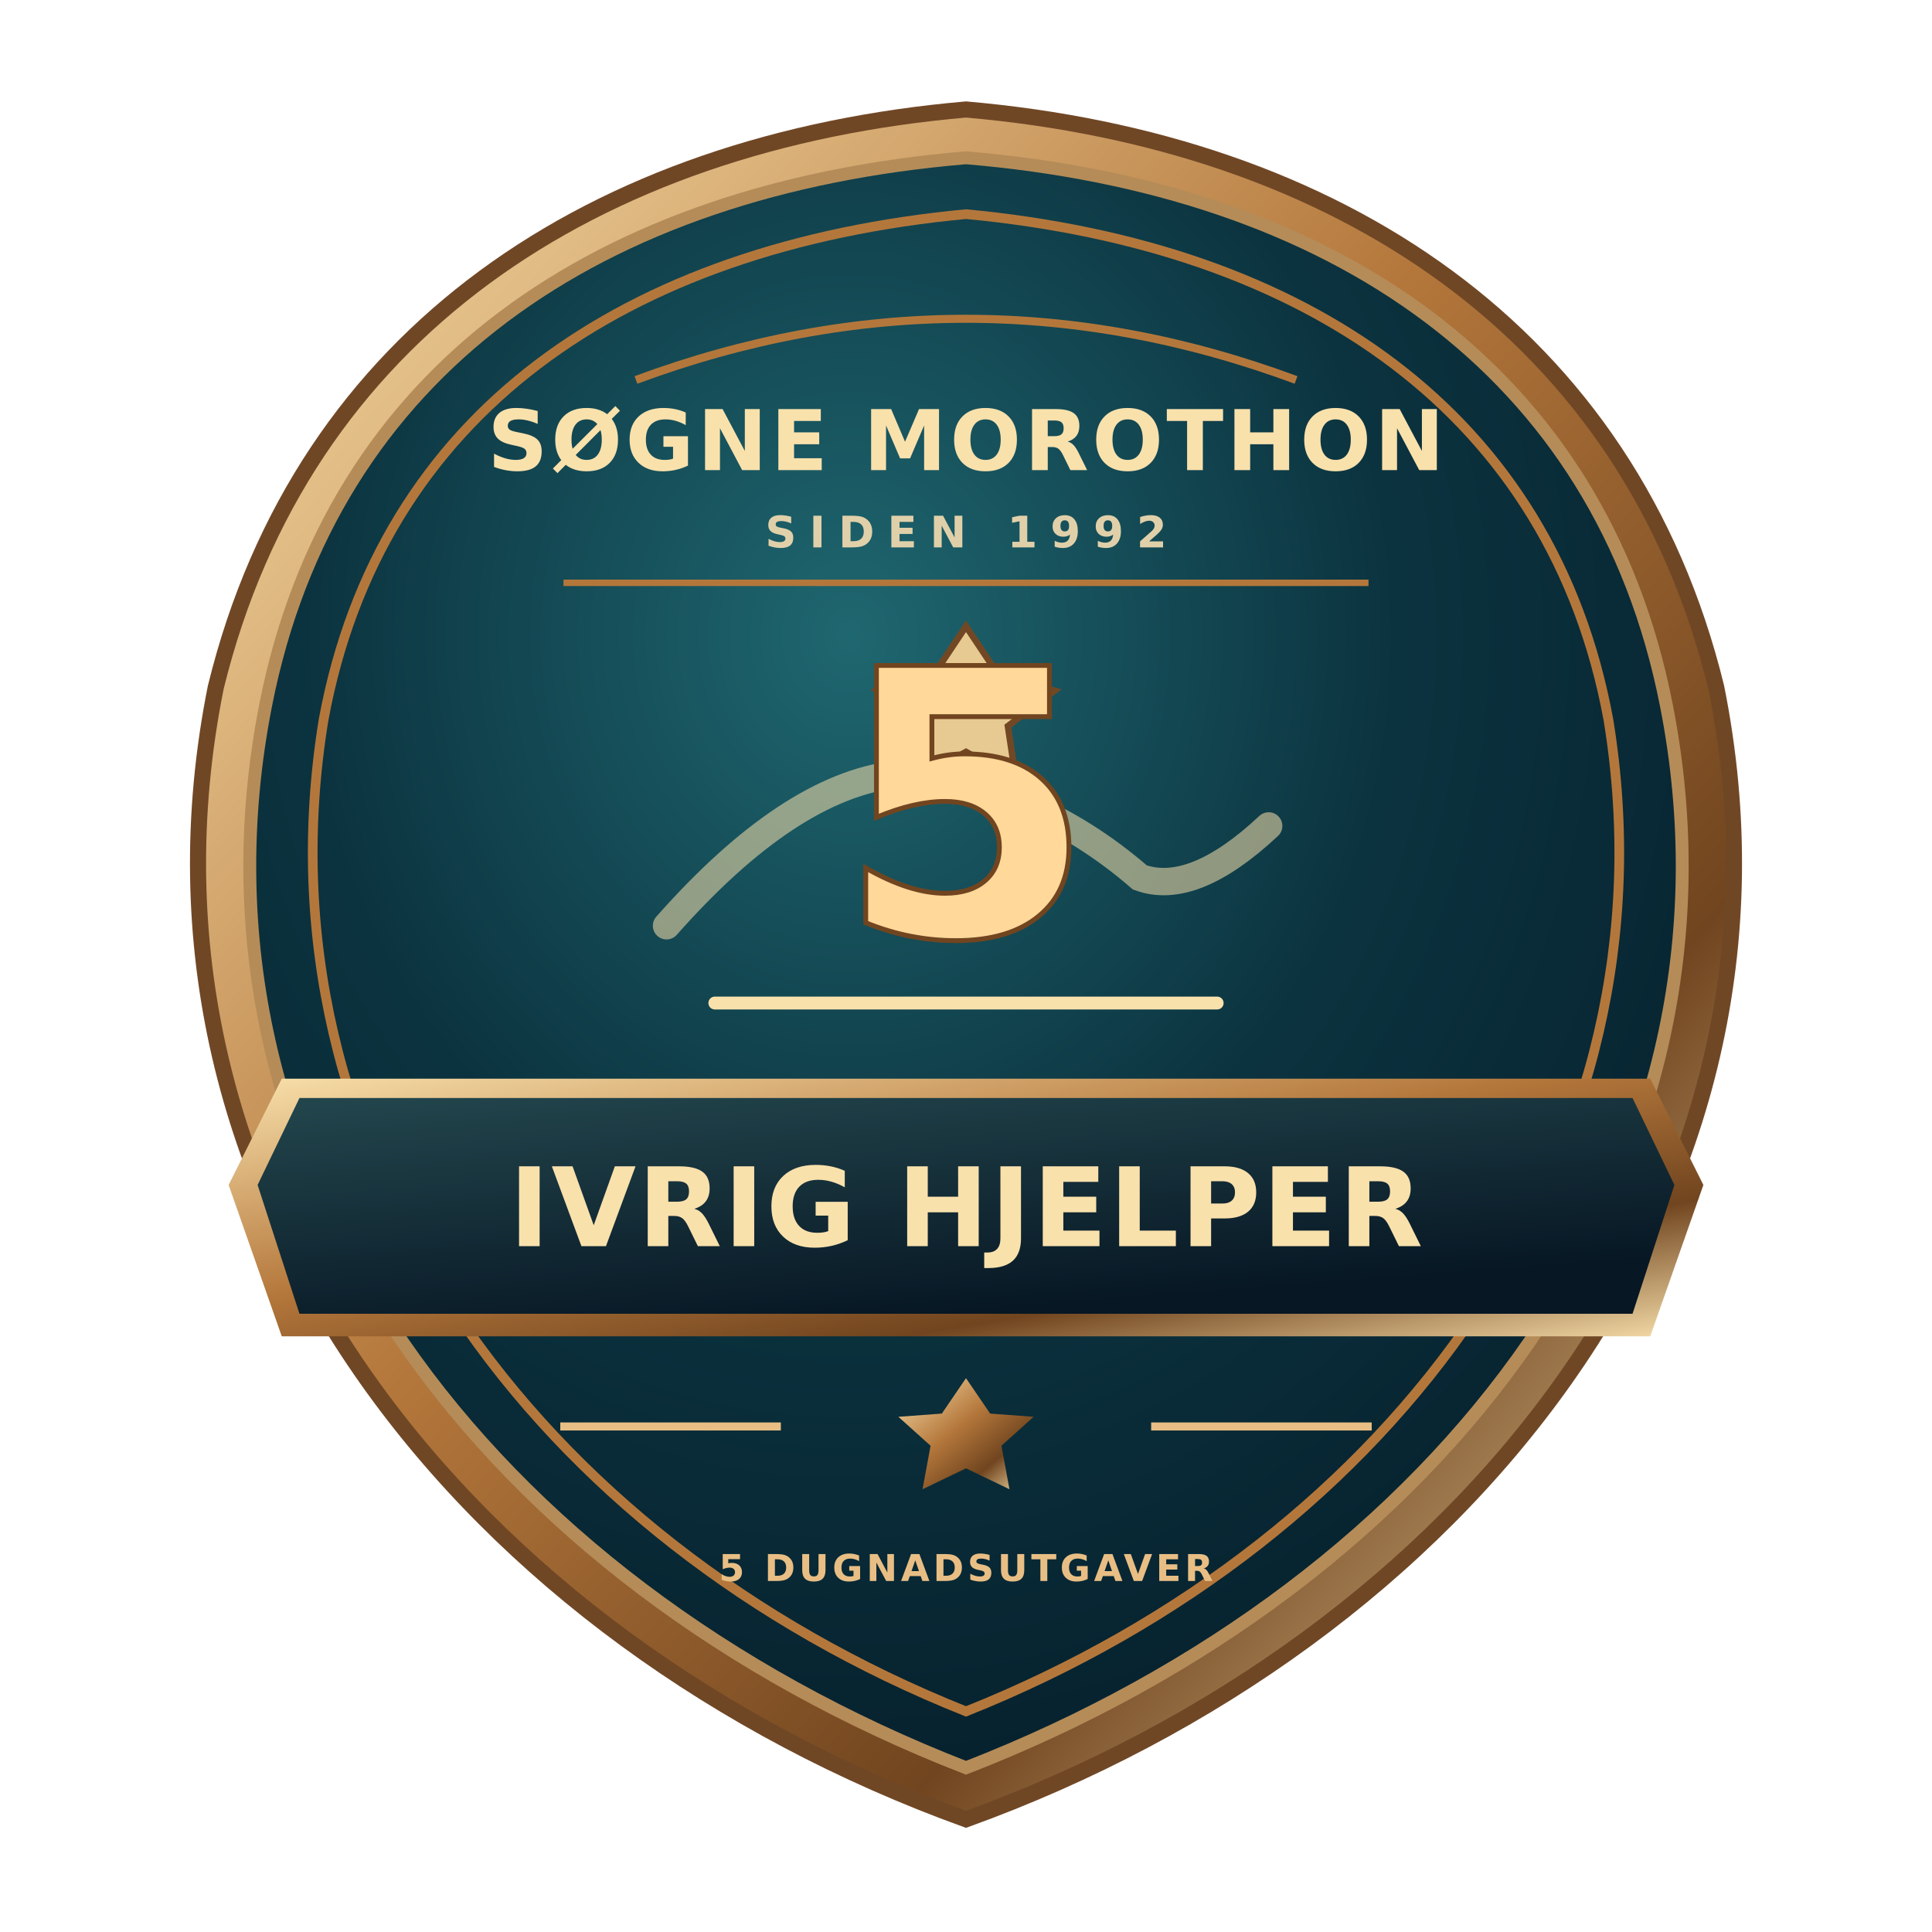
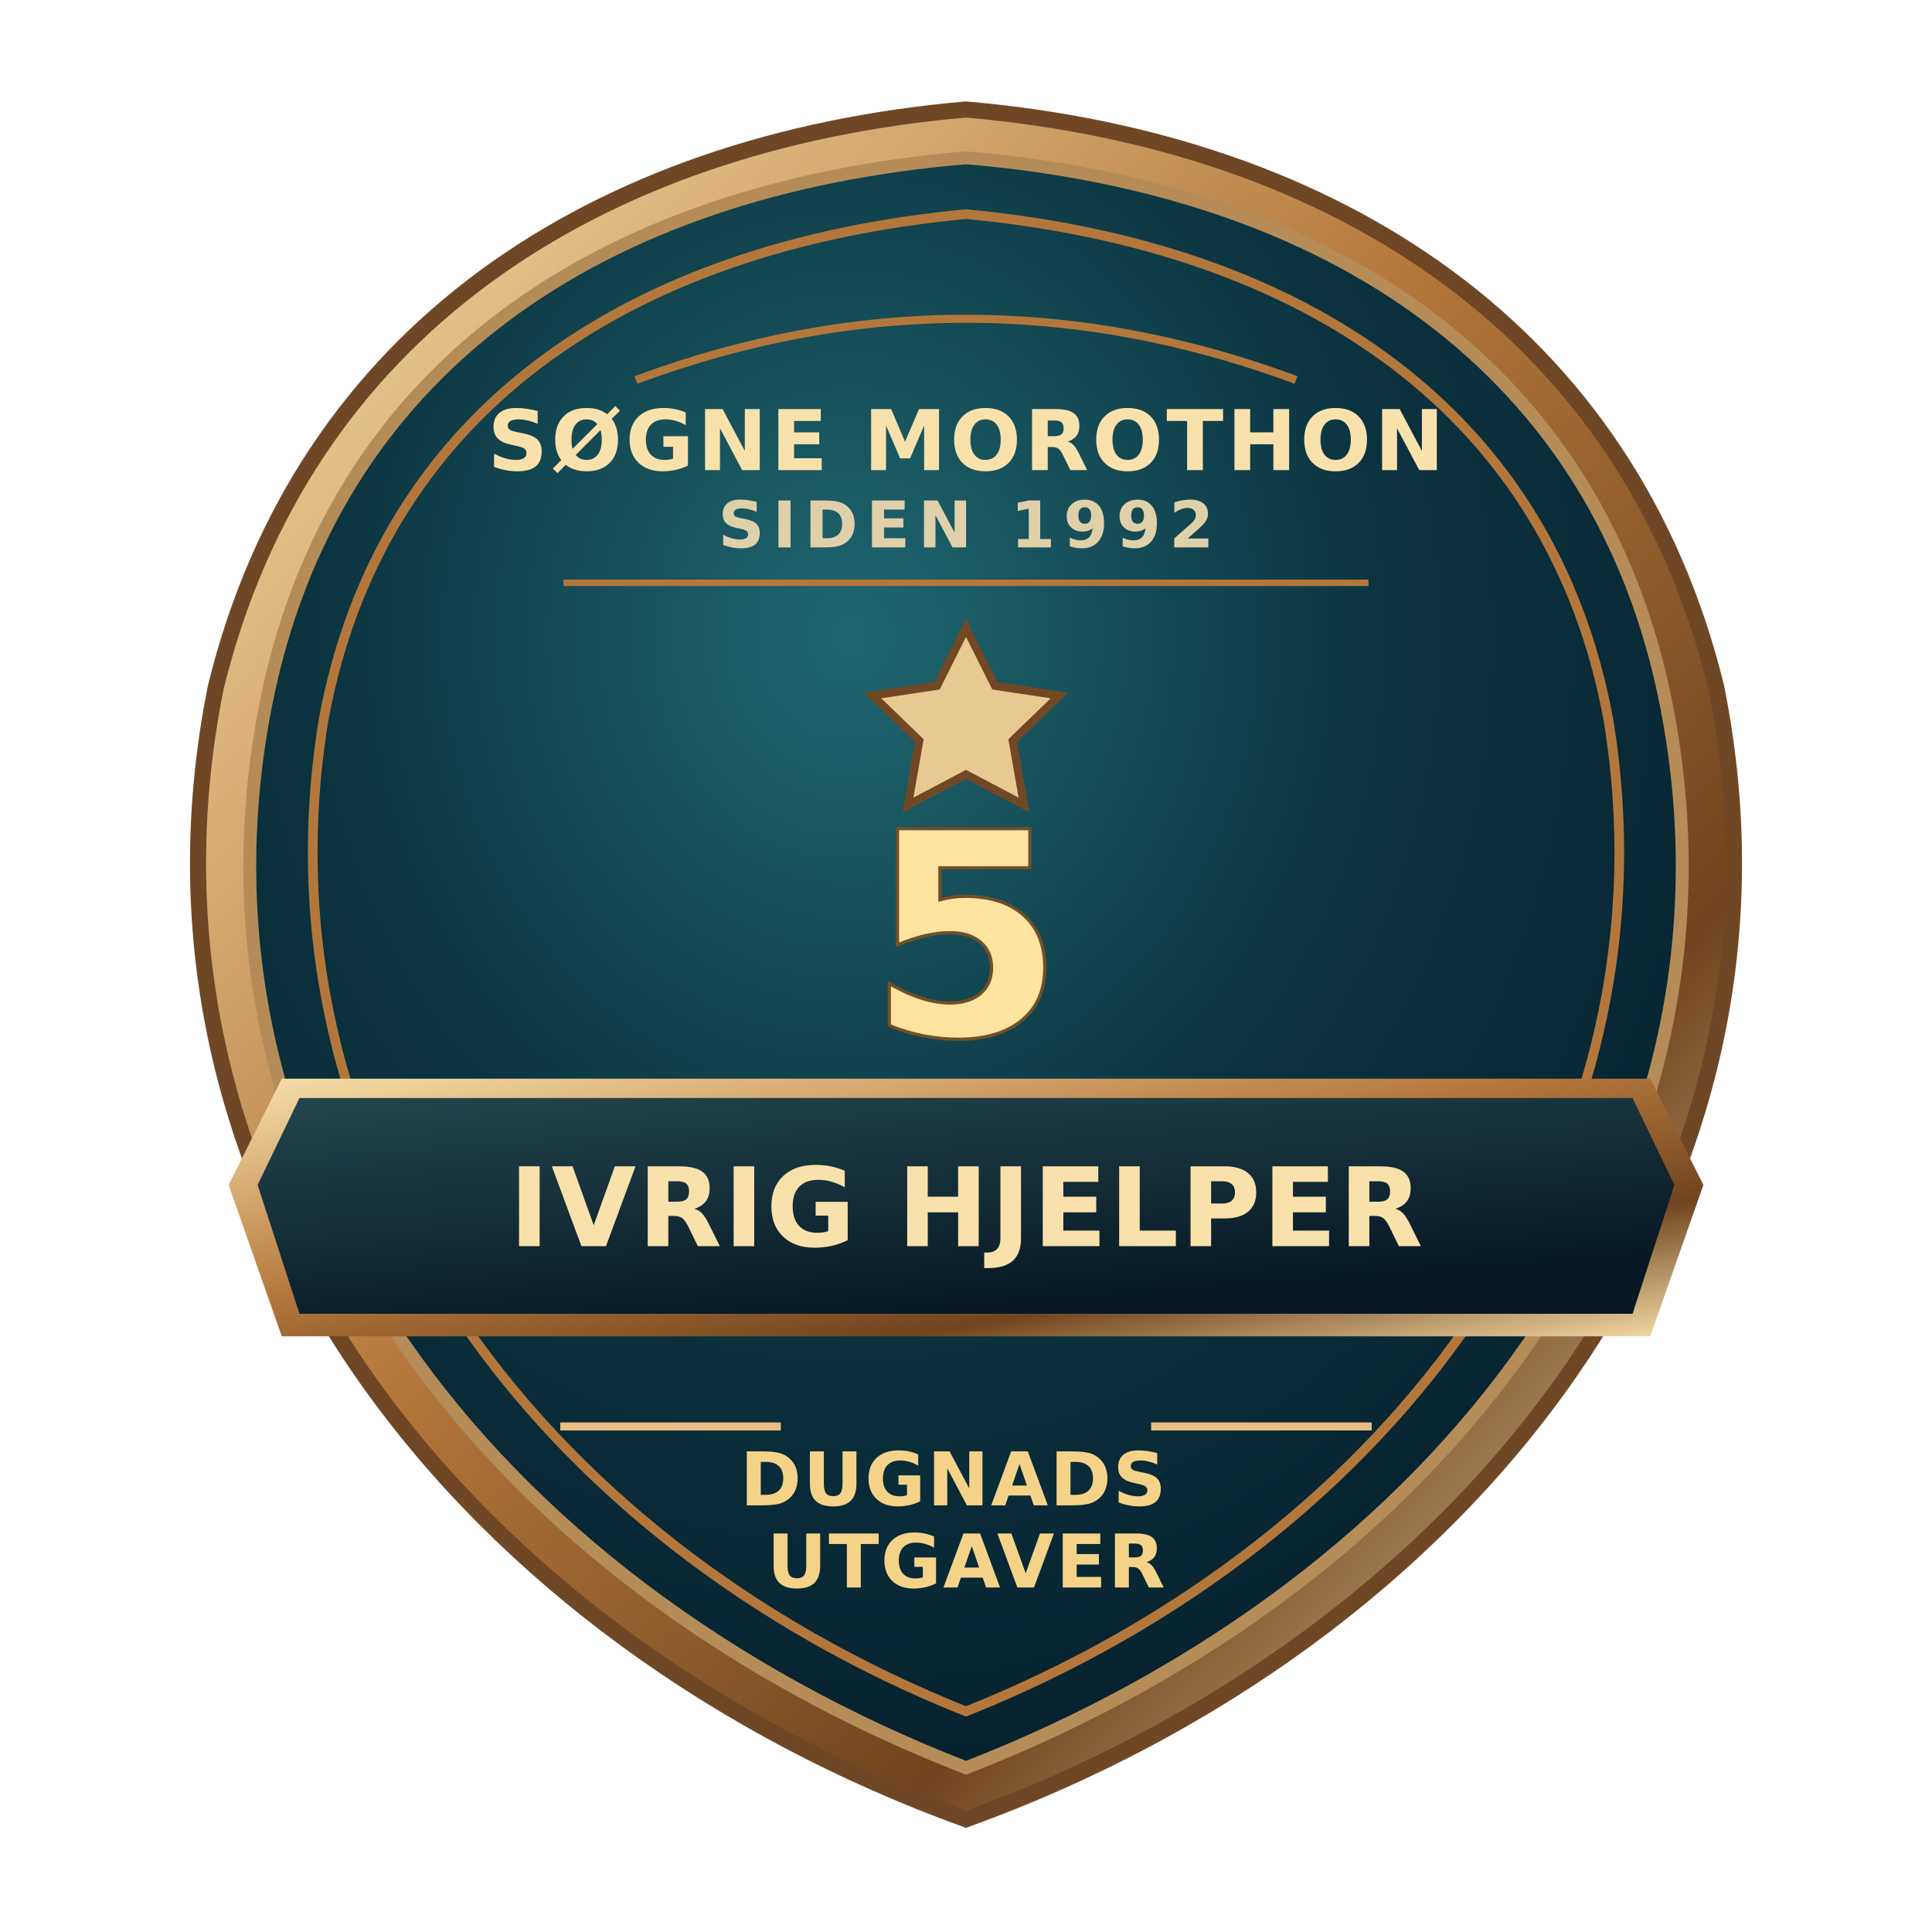
- <svg xmlns="http://www.w3.org/2000/svg" width="2400" height="2400" viewBox="0 0 1200 1200">
+ <svg xmlns="http://www.w3.org/2000/svg" width="2400" height="2400" viewBox="0 0 1200 1200" role="img" aria-labelledby="badge-title badge-desc">
  <defs>
    <linearGradient id="gold" x1="0" y1="0" x2="1" y2="1">
      <stop offset="0%" stop-color="#F9E1AC" />
      <stop offset="44%" stop-color="#B4773B" />
      <stop offset="73%" stop-color="#71451F" />
      <stop offset="100%" stop-color="#F9E1AC" />
    </linearGradient>
    <radialGradient id="teal" cx="42%" cy="30%" r="82%">
      <stop offset="0%" stop-color="#1F6770" />
      <stop offset="46%" stop-color="#0B333F" />
      <stop offset="100%" stop-color="#051B28" />
    </radialGradient>
    <linearGradient id="ribbon" x1="0" y1="0" x2="0.5" y2="1">
      <stop offset="0%" stop-color="#23464D" />
      <stop offset="100%" stop-color="#071724" />
    </linearGradient>
  </defs>
  <path d="M600 68 C830 88 1012 206 1066 427 C1130 746 907 1019 600 1130 C293 1019 70 746 134 427 C188 206 370 88 600 68Z" fill="url(#gold)" stroke="#704725" stroke-width="10" />
  <path d="M600 98 C827 117 994 229 1035 438 C1092 728 896 983 600 1098 C304 983 108 728 165 438 C206 229 373 117 600 98Z" fill="url(#teal)" stroke="#B58C58" stroke-width="8" />
  <path d="M600 133 C812 153 964 257 999 447 C1043 716 868 956 600 1063 C332 956 157 716 201 447 C236 257 388 153 600 133Z" fill="none" stroke="#B4773B" stroke-width="6" />
  <path d="M395 236 Q600 160 805 236" stroke="#B4773B" stroke-width="5" fill="none" />
-   <text x="600" y="292" text-anchor="middle" font-family="DejaVu Sans" font-size="52" font-weight="900" letter-spacing="2" fill="#F9E1AC">SØGNE MOROTHON</text>
-   <text x="600" y="340" text-anchor="middle" font-family="DejaVu Sans" font-size="27" font-weight="bold" letter-spacing="8" fill="#E0D0AA">SIDEN 1992</text>
+   <text x="600" y="292" text-anchor="middle" font-family="DejaVu Sans, Arial, sans-serif" font-size="52" font-weight="900" letter-spacing="2" fill="#F9E1AC">SØGNE MOROTHON</text>
+   <text x="600" y="340" text-anchor="middle" font-family="DejaVu Sans, Arial, sans-serif" font-size="40" font-weight="bold" letter-spacing="5" fill="#E0D0AA">SIDEN 1992</text>
  <path d="M350 362 H850" stroke="#B4773B" stroke-width="4" />
-   <path d="M580 419 L600 389 L620 419 L655 429 L626 451 L631 484 L600 467 L569 484 L574 451 L545 429Z" fill="#E7CA91" stroke="#724824" stroke-width="4" />
-   <g transform="translate(600 505)">
-     <path d="M-186 70 Q-110 -16 -44 -24 Q41 -18 108 40 Q141 52 188 8" fill="none" stroke="#F9E1AC" stroke-width="17" stroke-linecap="round" opacity=".55" />
-     <text x="0" y="76" text-anchor="middle" font-family="DejaVu Sans" font-size="230" font-weight="900" fill="#FFD89A" stroke="#71451F" stroke-width="3">5</text>
-     <path d="M-156 118 H156" stroke="#F9E1AC" stroke-width="8" stroke-linecap="round" />
+   <g data-role="emblem">
+     <path d="M600 390 L618 426 L658 432 L629 460 L636 500 L600 481 L564 500 L571 460 L542 432 L582 426 Z" fill="#E7CA91" stroke="#724824" stroke-width="5" />
  </g>
+   <text data-role="count" x="600" y="643" text-anchor="middle" font-family="DejaVu Sans, Arial, sans-serif" font-size="176" font-weight="900" fill="#FFE3A0" stroke="#704F28" stroke-width="2">5</text>
+   <path d="M456 656 H744" stroke="url(#gold)" stroke-width="5" stroke-linecap="round" />
  <path d="M175 670 L1025 670 L1058 736 L1025 830 L175 830 L142 736Z" fill="url(#gold)" />
  <path d="M186 682 L1014 682 L1040 736 L1014 816 L186 816 L160 736Z" fill="url(#ribbon)" />
-   <text x="600" y="774" text-anchor="middle" font-family="DejaVu Sans" font-size="68" font-weight="900" letter-spacing="1" fill="#F9E1AC">IVRIG HJELPER</text>
+   <text data-role="title" x="600" y="774" text-anchor="middle" font-family="DejaVu Sans, Arial, sans-serif" font-size="68" font-weight="900" letter-spacing="1" fill="#F9E1AC">IVRIG HJELPER</text>
  <path d="M348 886 H485 M715 886 H852" stroke="#E8BE84" stroke-width="5" />
-   <polygon points="600,856 615,878 642,880 622,898 627,925 600,912 573,925 578,898 558,880 585,878" fill="url(#gold)" />
-   <text x="600" y="982" text-anchor="middle" font-family="DejaVu Sans" font-size="23" letter-spacing="2.2" font-weight="bold" fill="#E8BE84">5 DUGNADSUTGAVER</text>
+   <text data-role="caption" aria-label="5 DUGNADSUTGAVER" text-anchor="middle" font-family="DejaVu Sans, Arial, sans-serif" font-size="46" font-weight="bold" letter-spacing="1" fill="#F4D389">
+     <tspan x="600" y="935">DUGNADS</tspan>
+     <tspan x="600" y="986">UTGAVER</tspan>
+   </text>
</svg>
